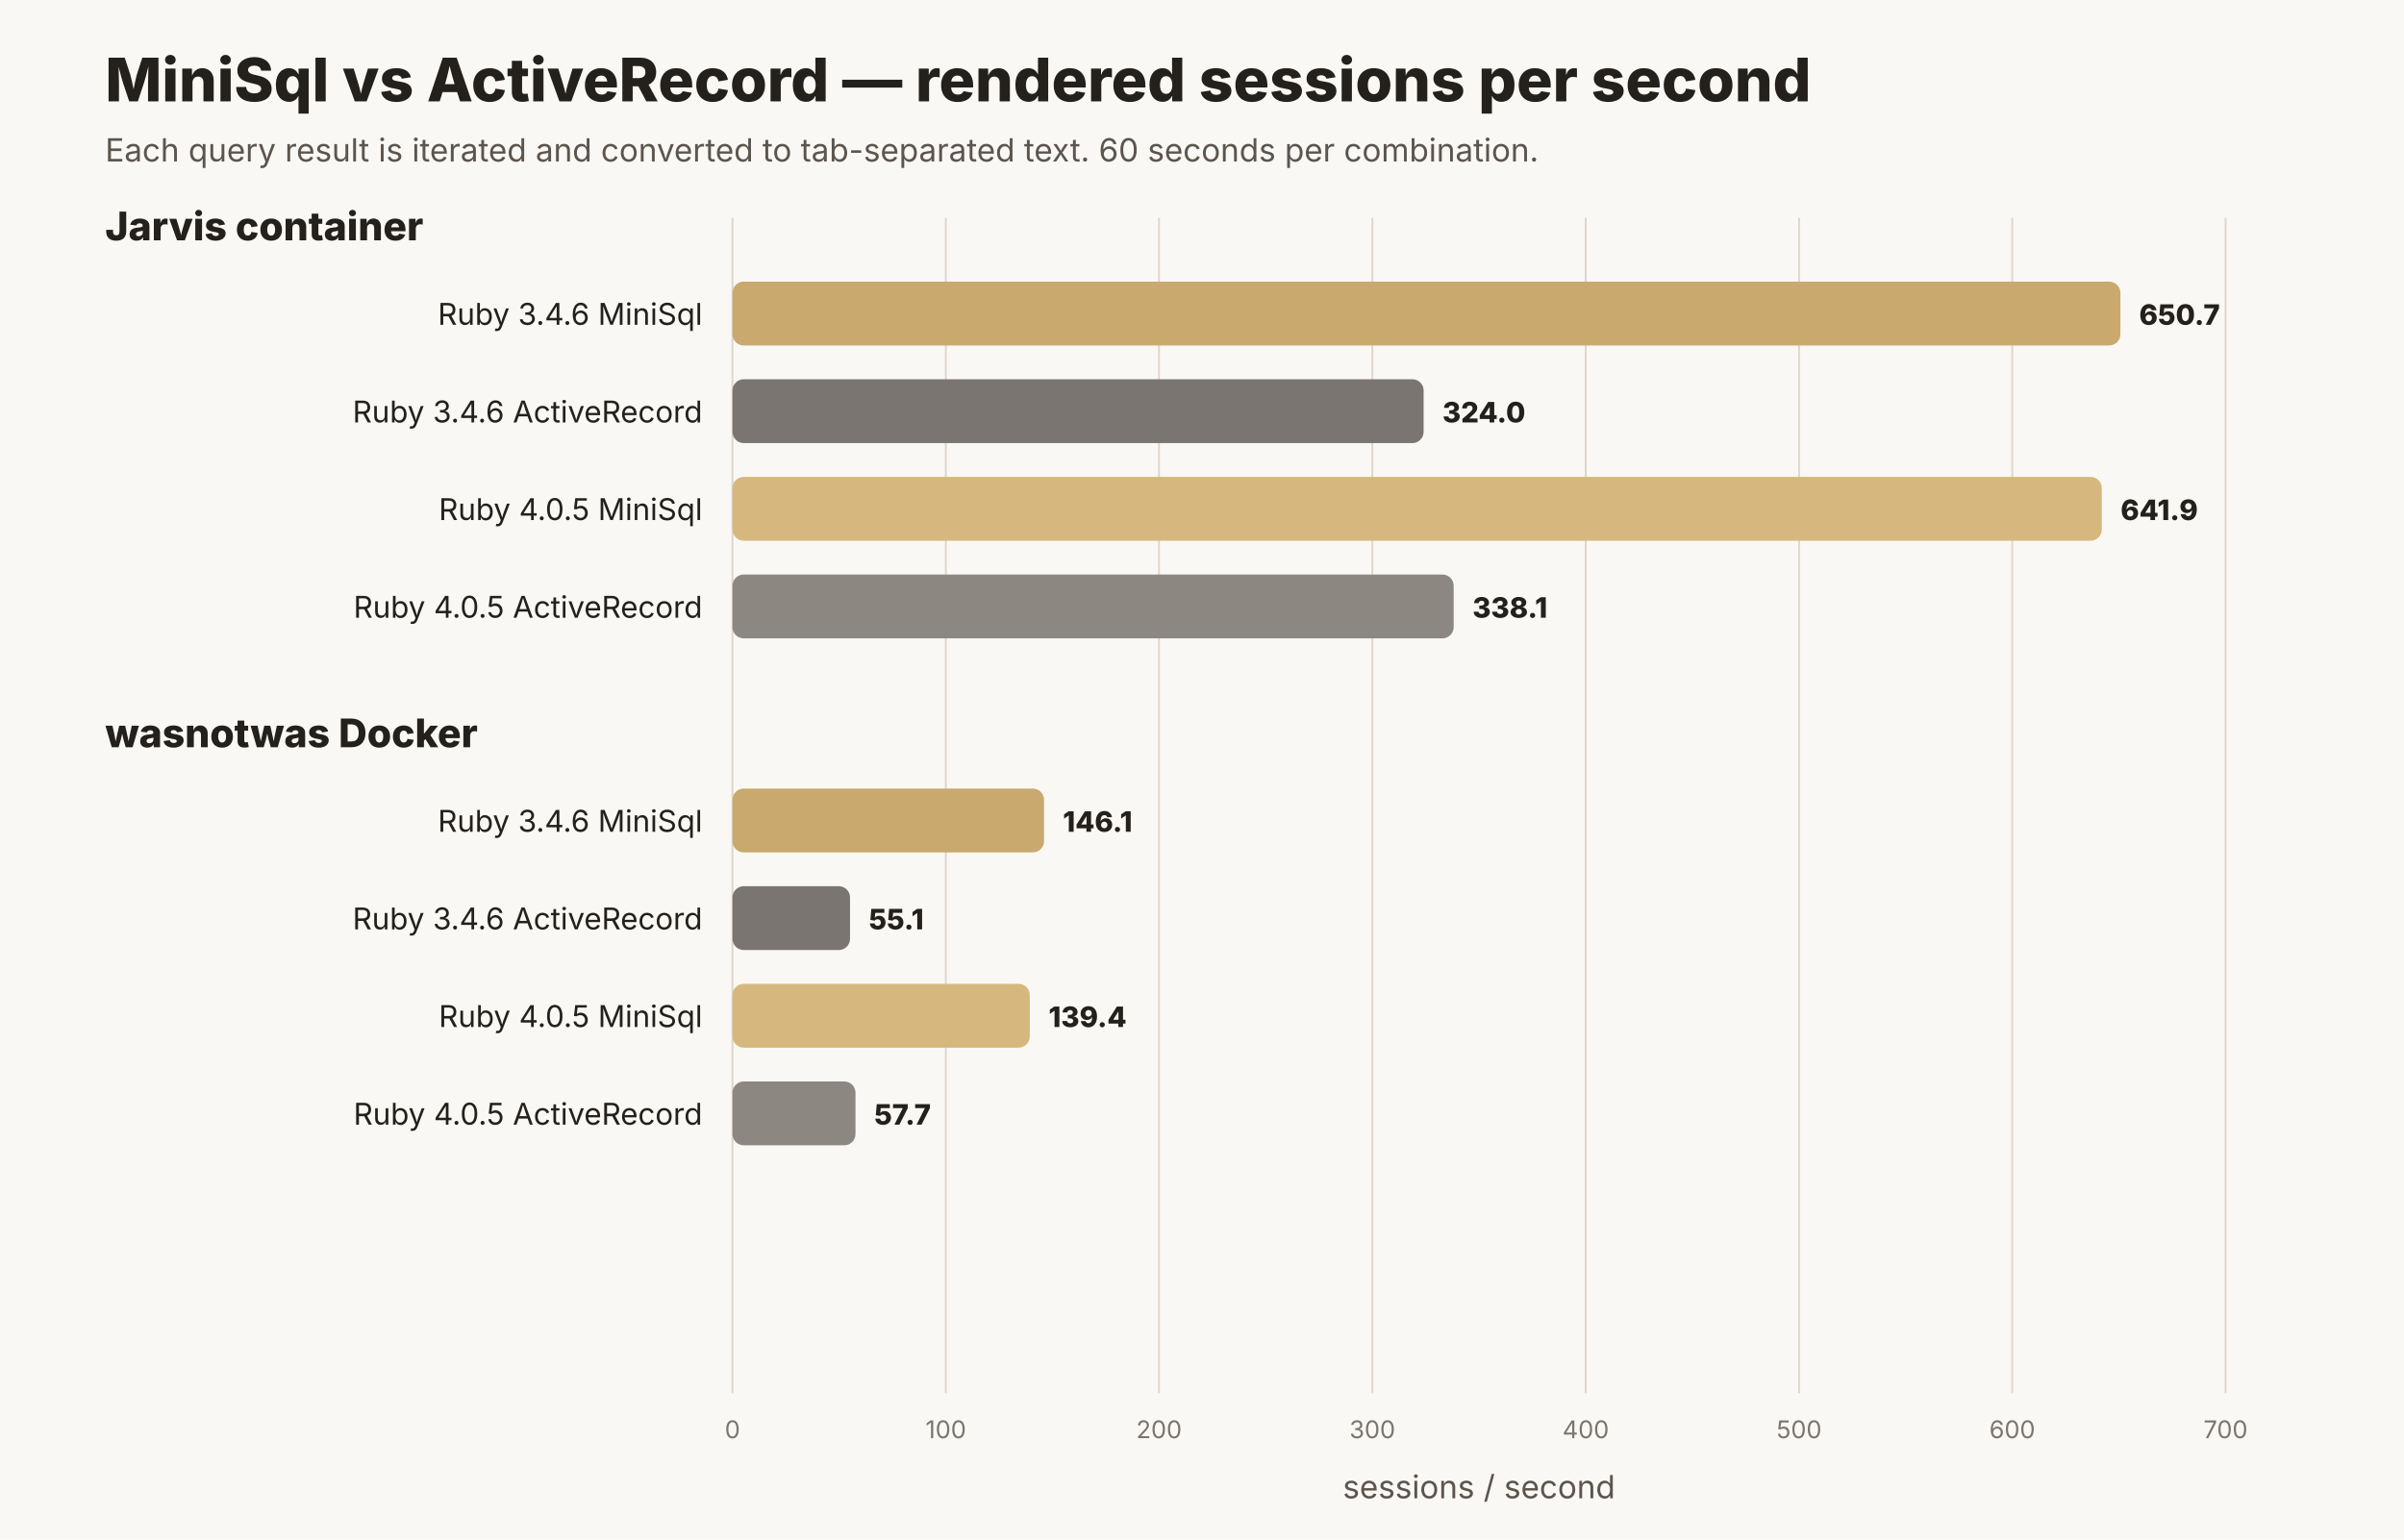
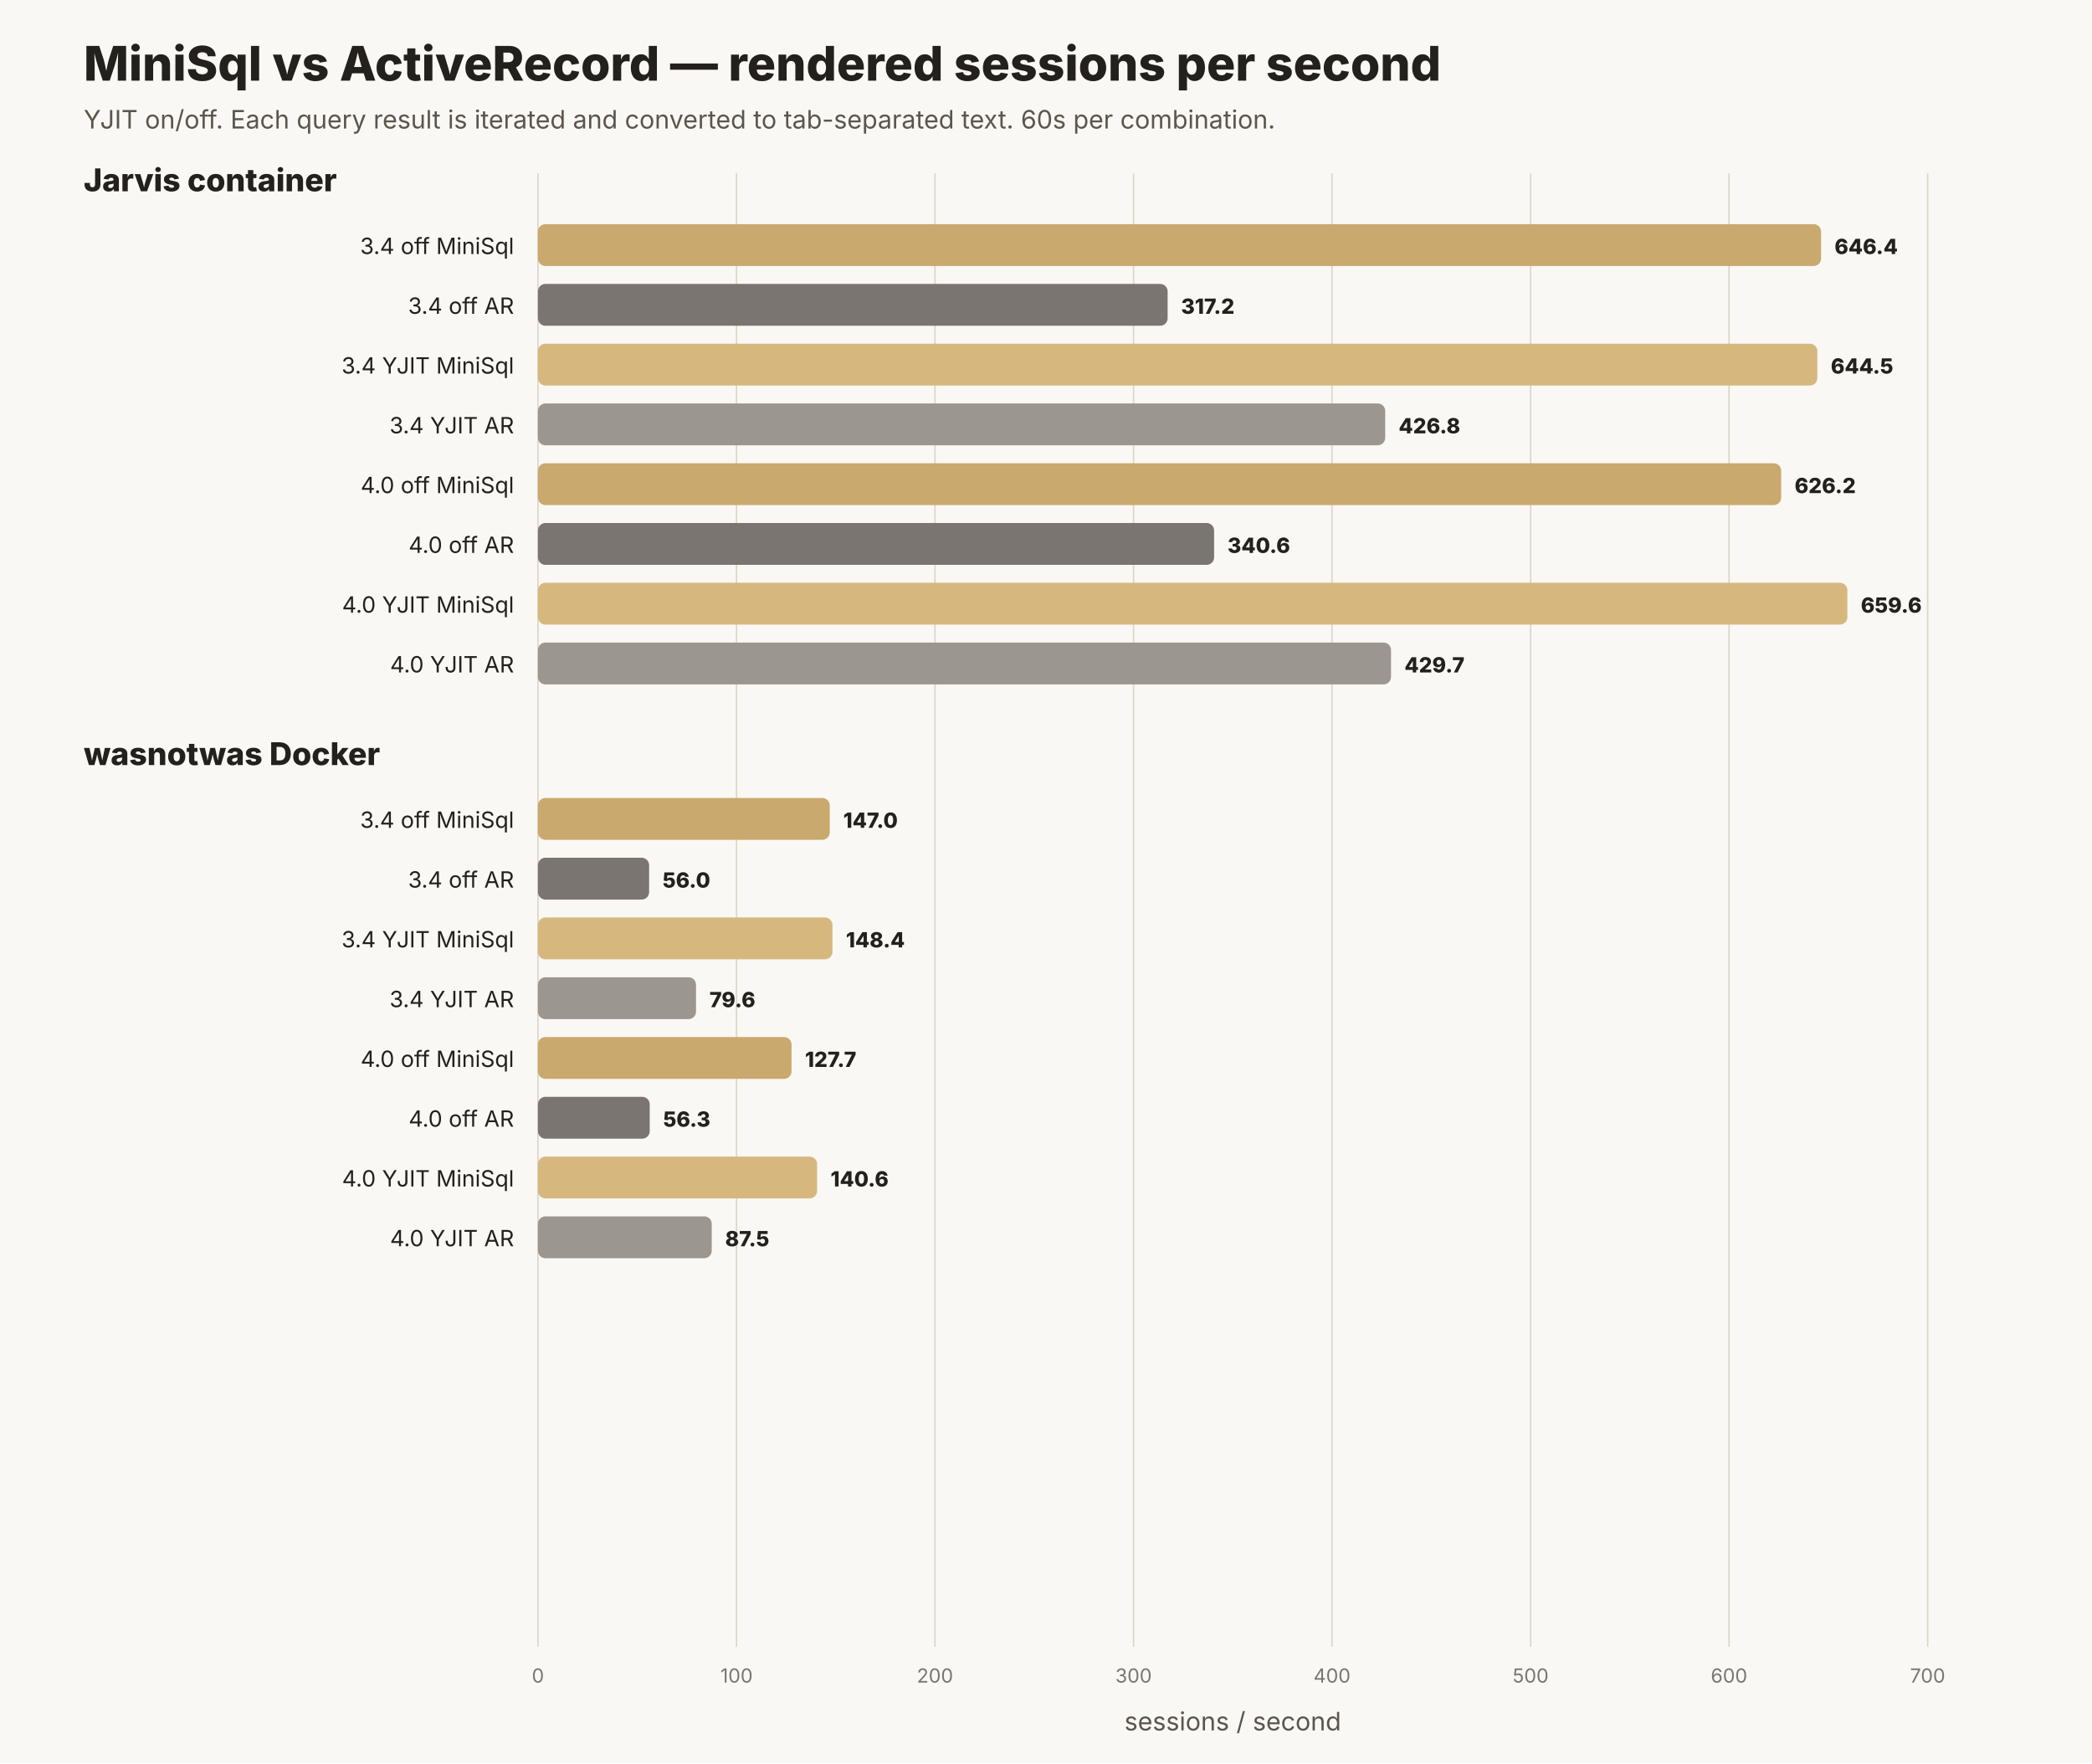
- <svg xmlns="http://www.w3.org/2000/svg" width="1280" height="820" viewBox="0 0 1280 820" role="img" aria-labelledby="title desc">
+ <svg xmlns="http://www.w3.org/2000/svg" width="1400" height="1180" viewBox="0 0 1400 1180" role="img" aria-labelledby="title desc">
  <rect width="100%" height="100%" fill="#faf8f4" />
-   <style>text{font-family:Inter,Arial,sans-serif;fill:#24211d}.title{font-size:32px;font-weight:800}.sub{font-size:17px;fill:#5c554d}.label{font-size:16px}.group{font-size:21px;font-weight:800}.value{font-size:15px;font-weight:800}.axis{stroke:#ded6ca;stroke-width:1}.tick{font-size:13px;fill:#7a7570}</style>
+   <style>text{font-family:Inter,Arial,sans-serif;fill:#24211d}.title{font-size:32px;font-weight:800}.sub{font-size:17px;fill:#5c554d}.label{font-size:15px}.group{font-size:21px;font-weight:800}.value{font-size:14px;font-weight:800}.axis{stroke:#ded6ca;stroke-width:1}.tick{font-size:13px;fill:#7a7570}</style>
  <text x="56" y="54" class="title">MiniSql vs ActiveRecord — rendered sessions per second</text>
-   <text x="56" y="86" class="sub">Each query result is iterated and converted to tab-separated text. 60 seconds per combination.</text>
-   <line x1="390.0" y1="116" x2="390.0" y2="742" class="axis" />
-   <text x="390.0" y="766" text-anchor="middle" class="tick">0</text>
-   <line x1="503.6" y1="116" x2="503.6" y2="742" class="axis" />
-   <text x="503.6" y="766" text-anchor="middle" class="tick">100</text>
-   <line x1="617.1" y1="116" x2="617.1" y2="742" class="axis" />
-   <text x="617.1" y="766" text-anchor="middle" class="tick">200</text>
-   <line x1="730.7" y1="116" x2="730.7" y2="742" class="axis" />
-   <text x="730.7" y="766" text-anchor="middle" class="tick">300</text>
-   <line x1="844.3" y1="116" x2="844.3" y2="742" class="axis" />
-   <text x="844.3" y="766" text-anchor="middle" class="tick">400</text>
-   <line x1="957.9" y1="116" x2="957.9" y2="742" class="axis" />
-   <text x="957.9" y="766" text-anchor="middle" class="tick">500</text>
-   <line x1="1071.4" y1="116" x2="1071.4" y2="742" class="axis" />
-   <text x="1071.4" y="766" text-anchor="middle" class="tick">600</text>
-   <line x1="1185.0" y1="116" x2="1185.0" y2="742" class="axis" />
-   <text x="1185.0" y="766" text-anchor="middle" class="tick">700</text>
+   <text x="56" y="86" class="sub">YJIT on/off. Each query result is iterated and converted to tab-separated text. 60s per combination.</text>
+   <line x1="360.0" y1="116" x2="360.0" y2="1102" class="axis" />
+   <text x="360.0" y="1126" text-anchor="middle" class="tick">0</text>
+   <line x1="492.9" y1="116" x2="492.9" y2="1102" class="axis" />
+   <text x="492.9" y="1126" text-anchor="middle" class="tick">100</text>
+   <line x1="625.7" y1="116" x2="625.7" y2="1102" class="axis" />
+   <text x="625.7" y="1126" text-anchor="middle" class="tick">200</text>
+   <line x1="758.6" y1="116" x2="758.6" y2="1102" class="axis" />
+   <text x="758.6" y="1126" text-anchor="middle" class="tick">300</text>
+   <line x1="891.4" y1="116" x2="891.4" y2="1102" class="axis" />
+   <text x="891.4" y="1126" text-anchor="middle" class="tick">400</text>
+   <line x1="1024.3" y1="116" x2="1024.3" y2="1102" class="axis" />
+   <text x="1024.3" y="1126" text-anchor="middle" class="tick">500</text>
+   <line x1="1157.1" y1="116" x2="1157.1" y2="1102" class="axis" />
+   <text x="1157.1" y="1126" text-anchor="middle" class="tick">600</text>
+   <line x1="1290.0" y1="116" x2="1290.0" y2="1102" class="axis" />
+   <text x="1290.0" y="1126" text-anchor="middle" class="tick">700</text>
  <text x="56" y="128" class="group">Jarvis container</text>
-   <text x="374" y="173" text-anchor="end" class="label">Ruby 3.4.6 MiniSql</text>
-   <rect x="390" y="150" width="739.0" height="34" rx="6" fill="#c9a96e" />
-   <text x="1139.0" y="173" text-anchor="start" class="value">650.7</text>
-   <text x="374" y="225" text-anchor="end" class="label">Ruby 3.4.6 ActiveRecord</text>
-   <rect x="390" y="202" width="368.0" height="34" rx="6" fill="#7a7570" />
-   <text x="768.0" y="225" text-anchor="start" class="value">324.0</text>
-   <text x="374" y="277" text-anchor="end" class="label">Ruby 4.0.5 MiniSql</text>
-   <rect x="390" y="254" width="729.1" height="34" rx="6" fill="#d6b87f" />
-   <text x="1129.1" y="277" text-anchor="start" class="value">641.9</text>
-   <text x="374" y="329" text-anchor="end" class="label">Ruby 4.0.5 ActiveRecord</text>
-   <rect x="390" y="306" width="384.0" height="34" rx="6" fill="#8c8781" />
-   <text x="784.0" y="329" text-anchor="start" class="value">338.1</text>
-   <text x="56" y="398" class="group">wasnotwas Docker</text>
-   <text x="374" y="443" text-anchor="end" class="label">Ruby 3.4.6 MiniSql</text>
-   <rect x="390" y="420" width="165.9" height="34" rx="6" fill="#c9a96e" />
-   <text x="565.9" y="443" text-anchor="start" class="value">146.1</text>
-   <text x="374" y="495" text-anchor="end" class="label">Ruby 3.4.6 ActiveRecord</text>
-   <rect x="390" y="472" width="62.6" height="34" rx="6" fill="#7a7570" />
-   <text x="462.6" y="495" text-anchor="start" class="value">55.1</text>
-   <text x="374" y="547" text-anchor="end" class="label">Ruby 4.0.5 MiniSql</text>
-   <rect x="390" y="524" width="158.3" height="34" rx="6" fill="#d6b87f" />
-   <text x="558.3" y="547" text-anchor="start" class="value">139.4</text>
-   <text x="374" y="599" text-anchor="end" class="label">Ruby 4.0.5 ActiveRecord</text>
-   <rect x="390" y="576" width="65.5" height="34" rx="6" fill="#8c8781" />
-   <text x="465.5" y="599" text-anchor="start" class="value">57.7</text>
-   <text x="787.5" y="798" text-anchor="middle" class="sub">sessions / second</text>
+   <text x="344" y="170" text-anchor="end" class="label">3.4 off MiniSql</text>
+   <rect x="360" y="150" width="858.7" height="28" rx="5" fill="#c9a96e" />
+   <text x="1227.7" y="170" class="value">646.4</text>
+   <text x="344" y="210" text-anchor="end" class="label">3.4 off AR</text>
+   <rect x="360" y="190" width="421.4" height="28" rx="5" fill="#7a7570" />
+   <text x="790.4" y="210" class="value">317.2</text>
+   <text x="344" y="250" text-anchor="end" class="label">3.4 YJIT MiniSql</text>
+   <rect x="360" y="230" width="856.2" height="28" rx="5" fill="#d6b87f" />
+   <text x="1225.2" y="250" class="value">644.5</text>
+   <text x="344" y="290" text-anchor="end" class="label">3.4 YJIT AR</text>
+   <rect x="360" y="270" width="567.0" height="28" rx="5" fill="#9b9690" />
+   <text x="936.0" y="290" class="value">426.8</text>
+   <text x="344" y="330" text-anchor="end" class="label">4.0 off MiniSql</text>
+   <rect x="360" y="310" width="832.0" height="28" rx="5" fill="#c9a96e" />
+   <text x="1201.0" y="330" class="value">626.2</text>
+   <text x="344" y="370" text-anchor="end" class="label">4.0 off AR</text>
+   <rect x="360" y="350" width="452.5" height="28" rx="5" fill="#7a7570" />
+   <text x="821.5" y="370" class="value">340.6</text>
+   <text x="344" y="410" text-anchor="end" class="label">4.0 YJIT MiniSql</text>
+   <rect x="360" y="390" width="876.3" height="28" rx="5" fill="#d6b87f" />
+   <text x="1245.3" y="410" class="value">659.6</text>
+   <text x="344" y="450" text-anchor="end" class="label">4.0 YJIT AR</text>
+   <rect x="360" y="430" width="570.9" height="28" rx="5" fill="#9b9690" />
+   <text x="939.9" y="450" class="value">429.7</text>
+   <text x="56" y="512" class="group">wasnotwas Docker</text>
+   <text x="344" y="554" text-anchor="end" class="label">3.4 off MiniSql</text>
+   <rect x="360" y="534" width="195.3" height="28" rx="5" fill="#c9a96e" />
+   <text x="564.3" y="554" class="value">147.0</text>
+   <text x="344" y="594" text-anchor="end" class="label">3.4 off AR</text>
+   <rect x="360" y="574" width="74.4" height="28" rx="5" fill="#7a7570" />
+   <text x="443.4" y="594" class="value">56.0</text>
+   <text x="344" y="634" text-anchor="end" class="label">3.4 YJIT MiniSql</text>
+   <rect x="360" y="614" width="197.1" height="28" rx="5" fill="#d6b87f" />
+   <text x="566.1" y="634" class="value">148.4</text>
+   <text x="344" y="674" text-anchor="end" class="label">3.4 YJIT AR</text>
+   <rect x="360" y="654" width="105.8" height="28" rx="5" fill="#9b9690" />
+   <text x="474.8" y="674" class="value">79.6</text>
+   <text x="344" y="714" text-anchor="end" class="label">4.0 off MiniSql</text>
+   <rect x="360" y="694" width="169.7" height="28" rx="5" fill="#c9a96e" />
+   <text x="538.7" y="714" class="value">127.7</text>
+   <text x="344" y="754" text-anchor="end" class="label">4.0 off AR</text>
+   <rect x="360" y="734" width="74.8" height="28" rx="5" fill="#7a7570" />
+   <text x="443.8" y="754" class="value">56.3</text>
+   <text x="344" y="794" text-anchor="end" class="label">4.0 YJIT MiniSql</text>
+   <rect x="360" y="774" width="186.8" height="28" rx="5" fill="#d6b87f" />
+   <text x="555.8" y="794" class="value">140.6</text>
+   <text x="344" y="834" text-anchor="end" class="label">4.0 YJIT AR</text>
+   <rect x="360" y="814" width="116.3" height="28" rx="5" fill="#9b9690" />
+   <text x="485.3" y="834" class="value">87.5</text>
+   <text x="825.0" y="1158" text-anchor="middle" class="sub">sessions / second</text>
</svg>
